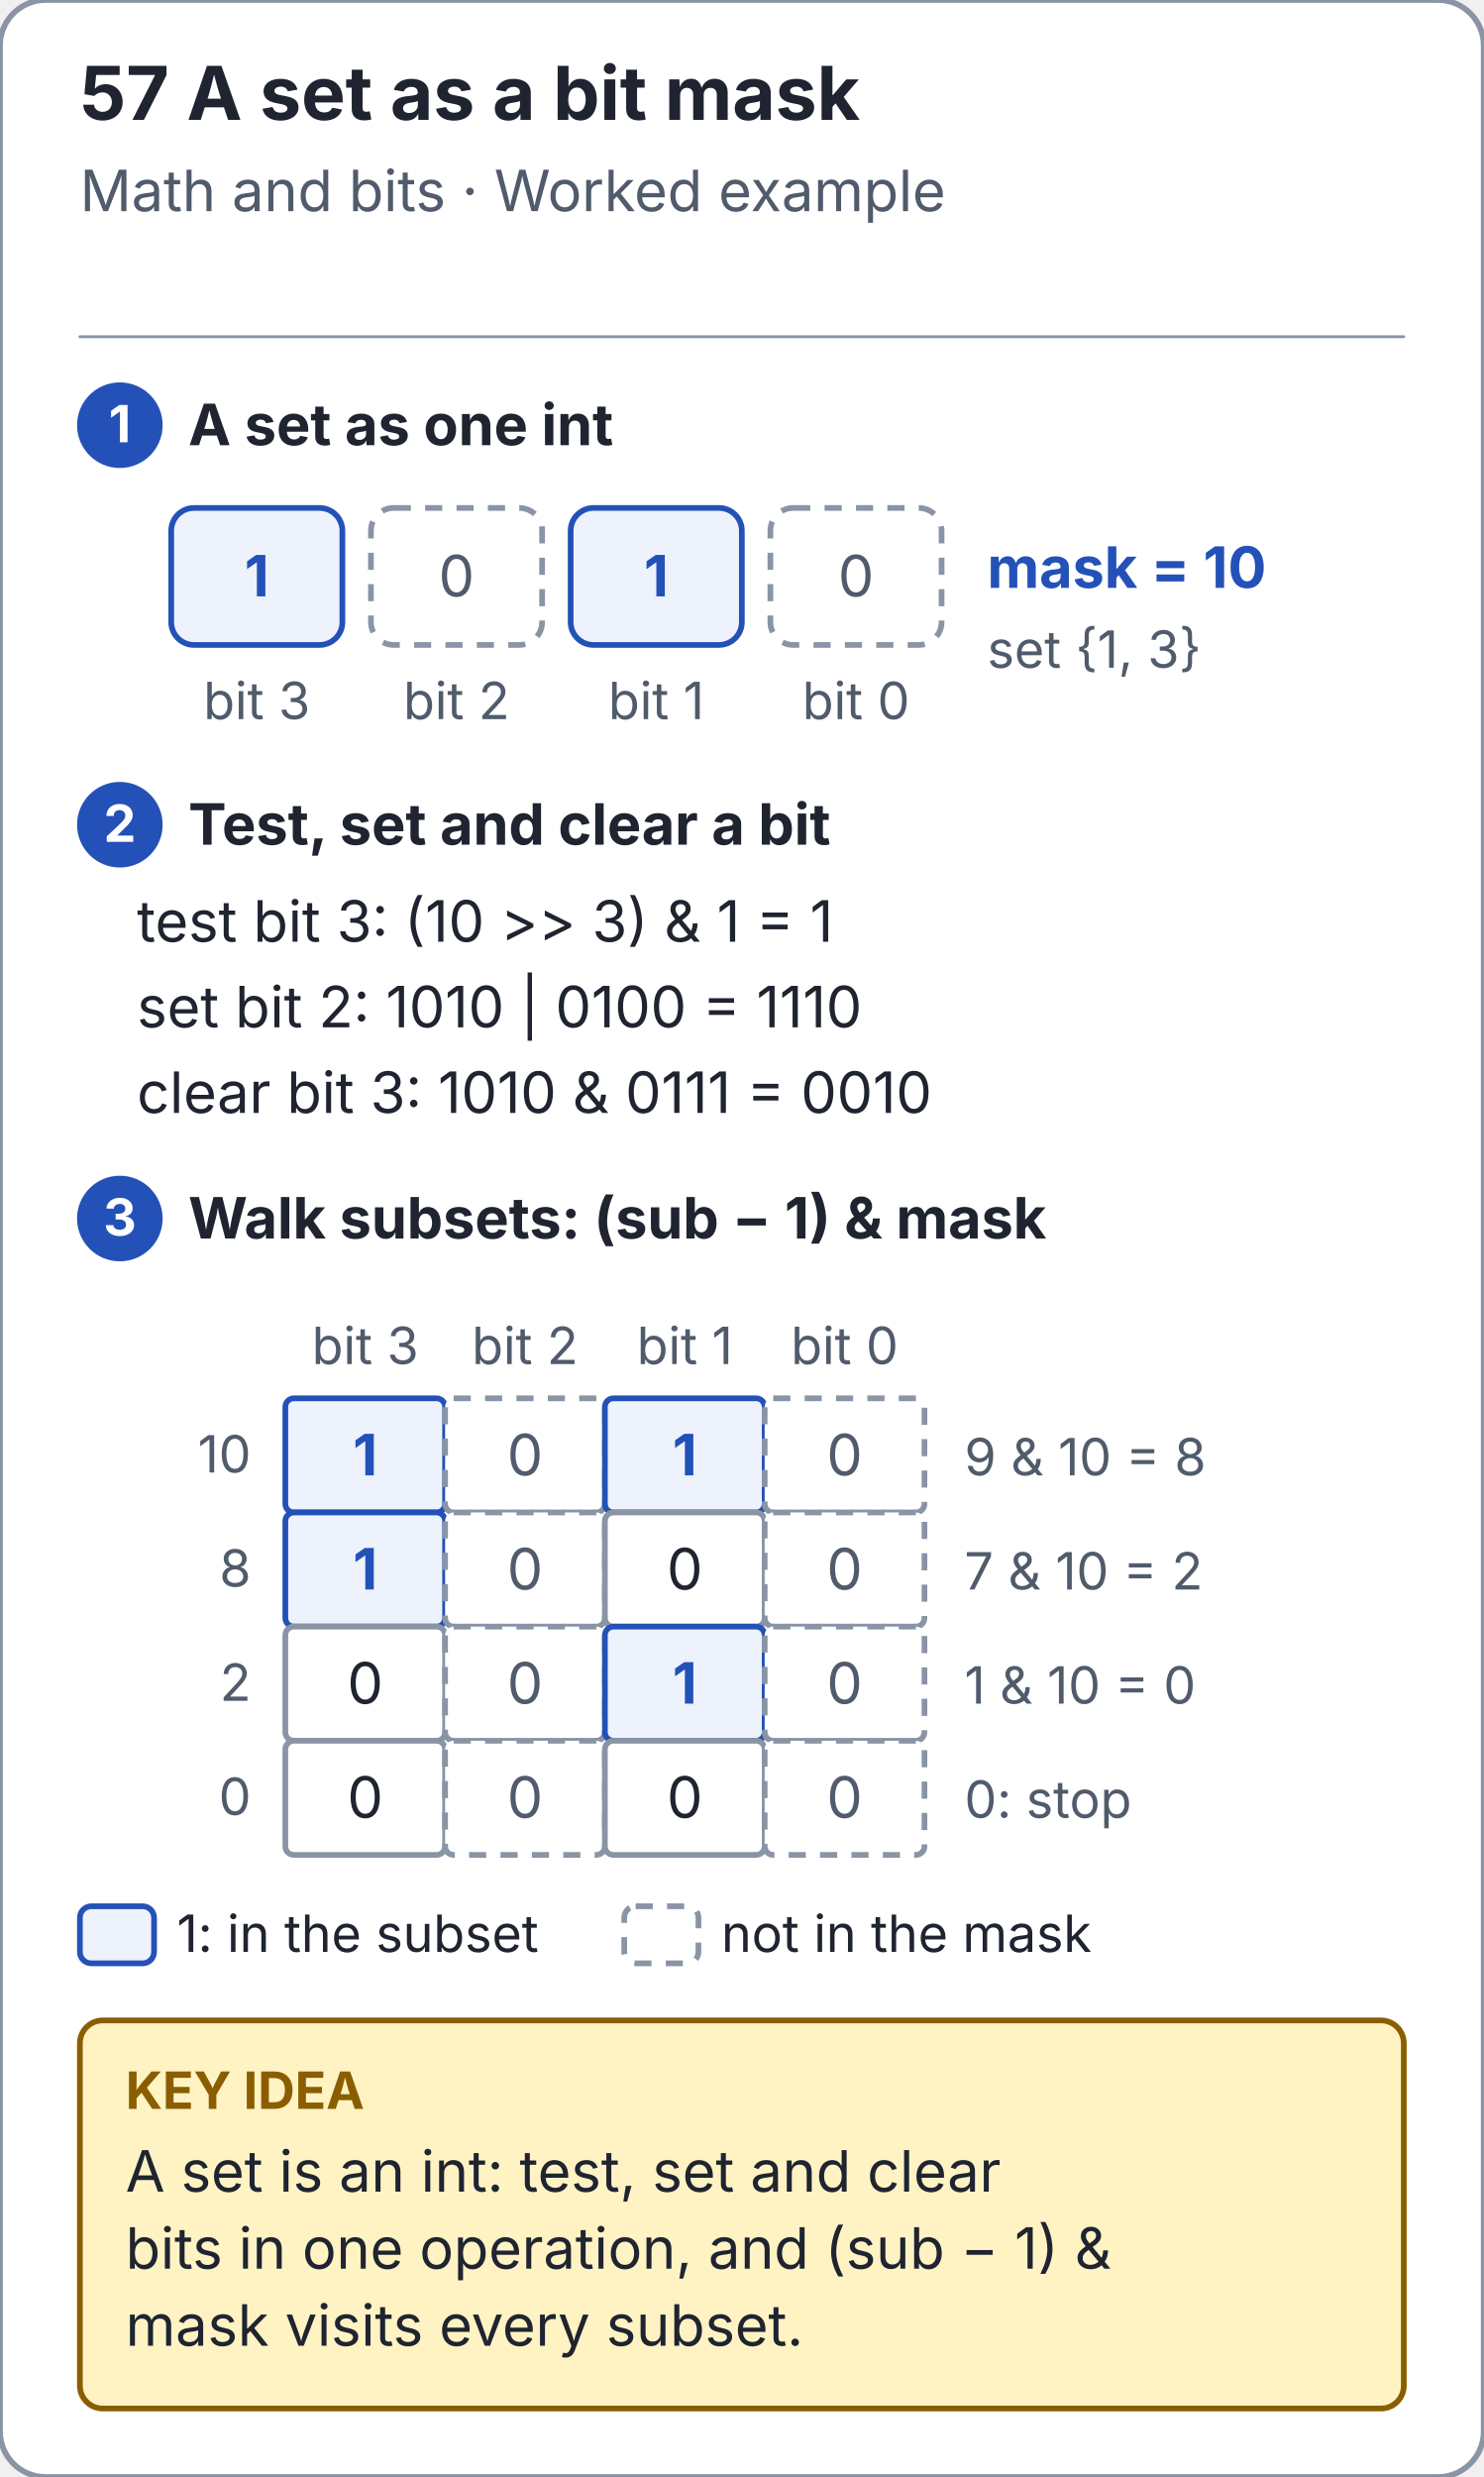
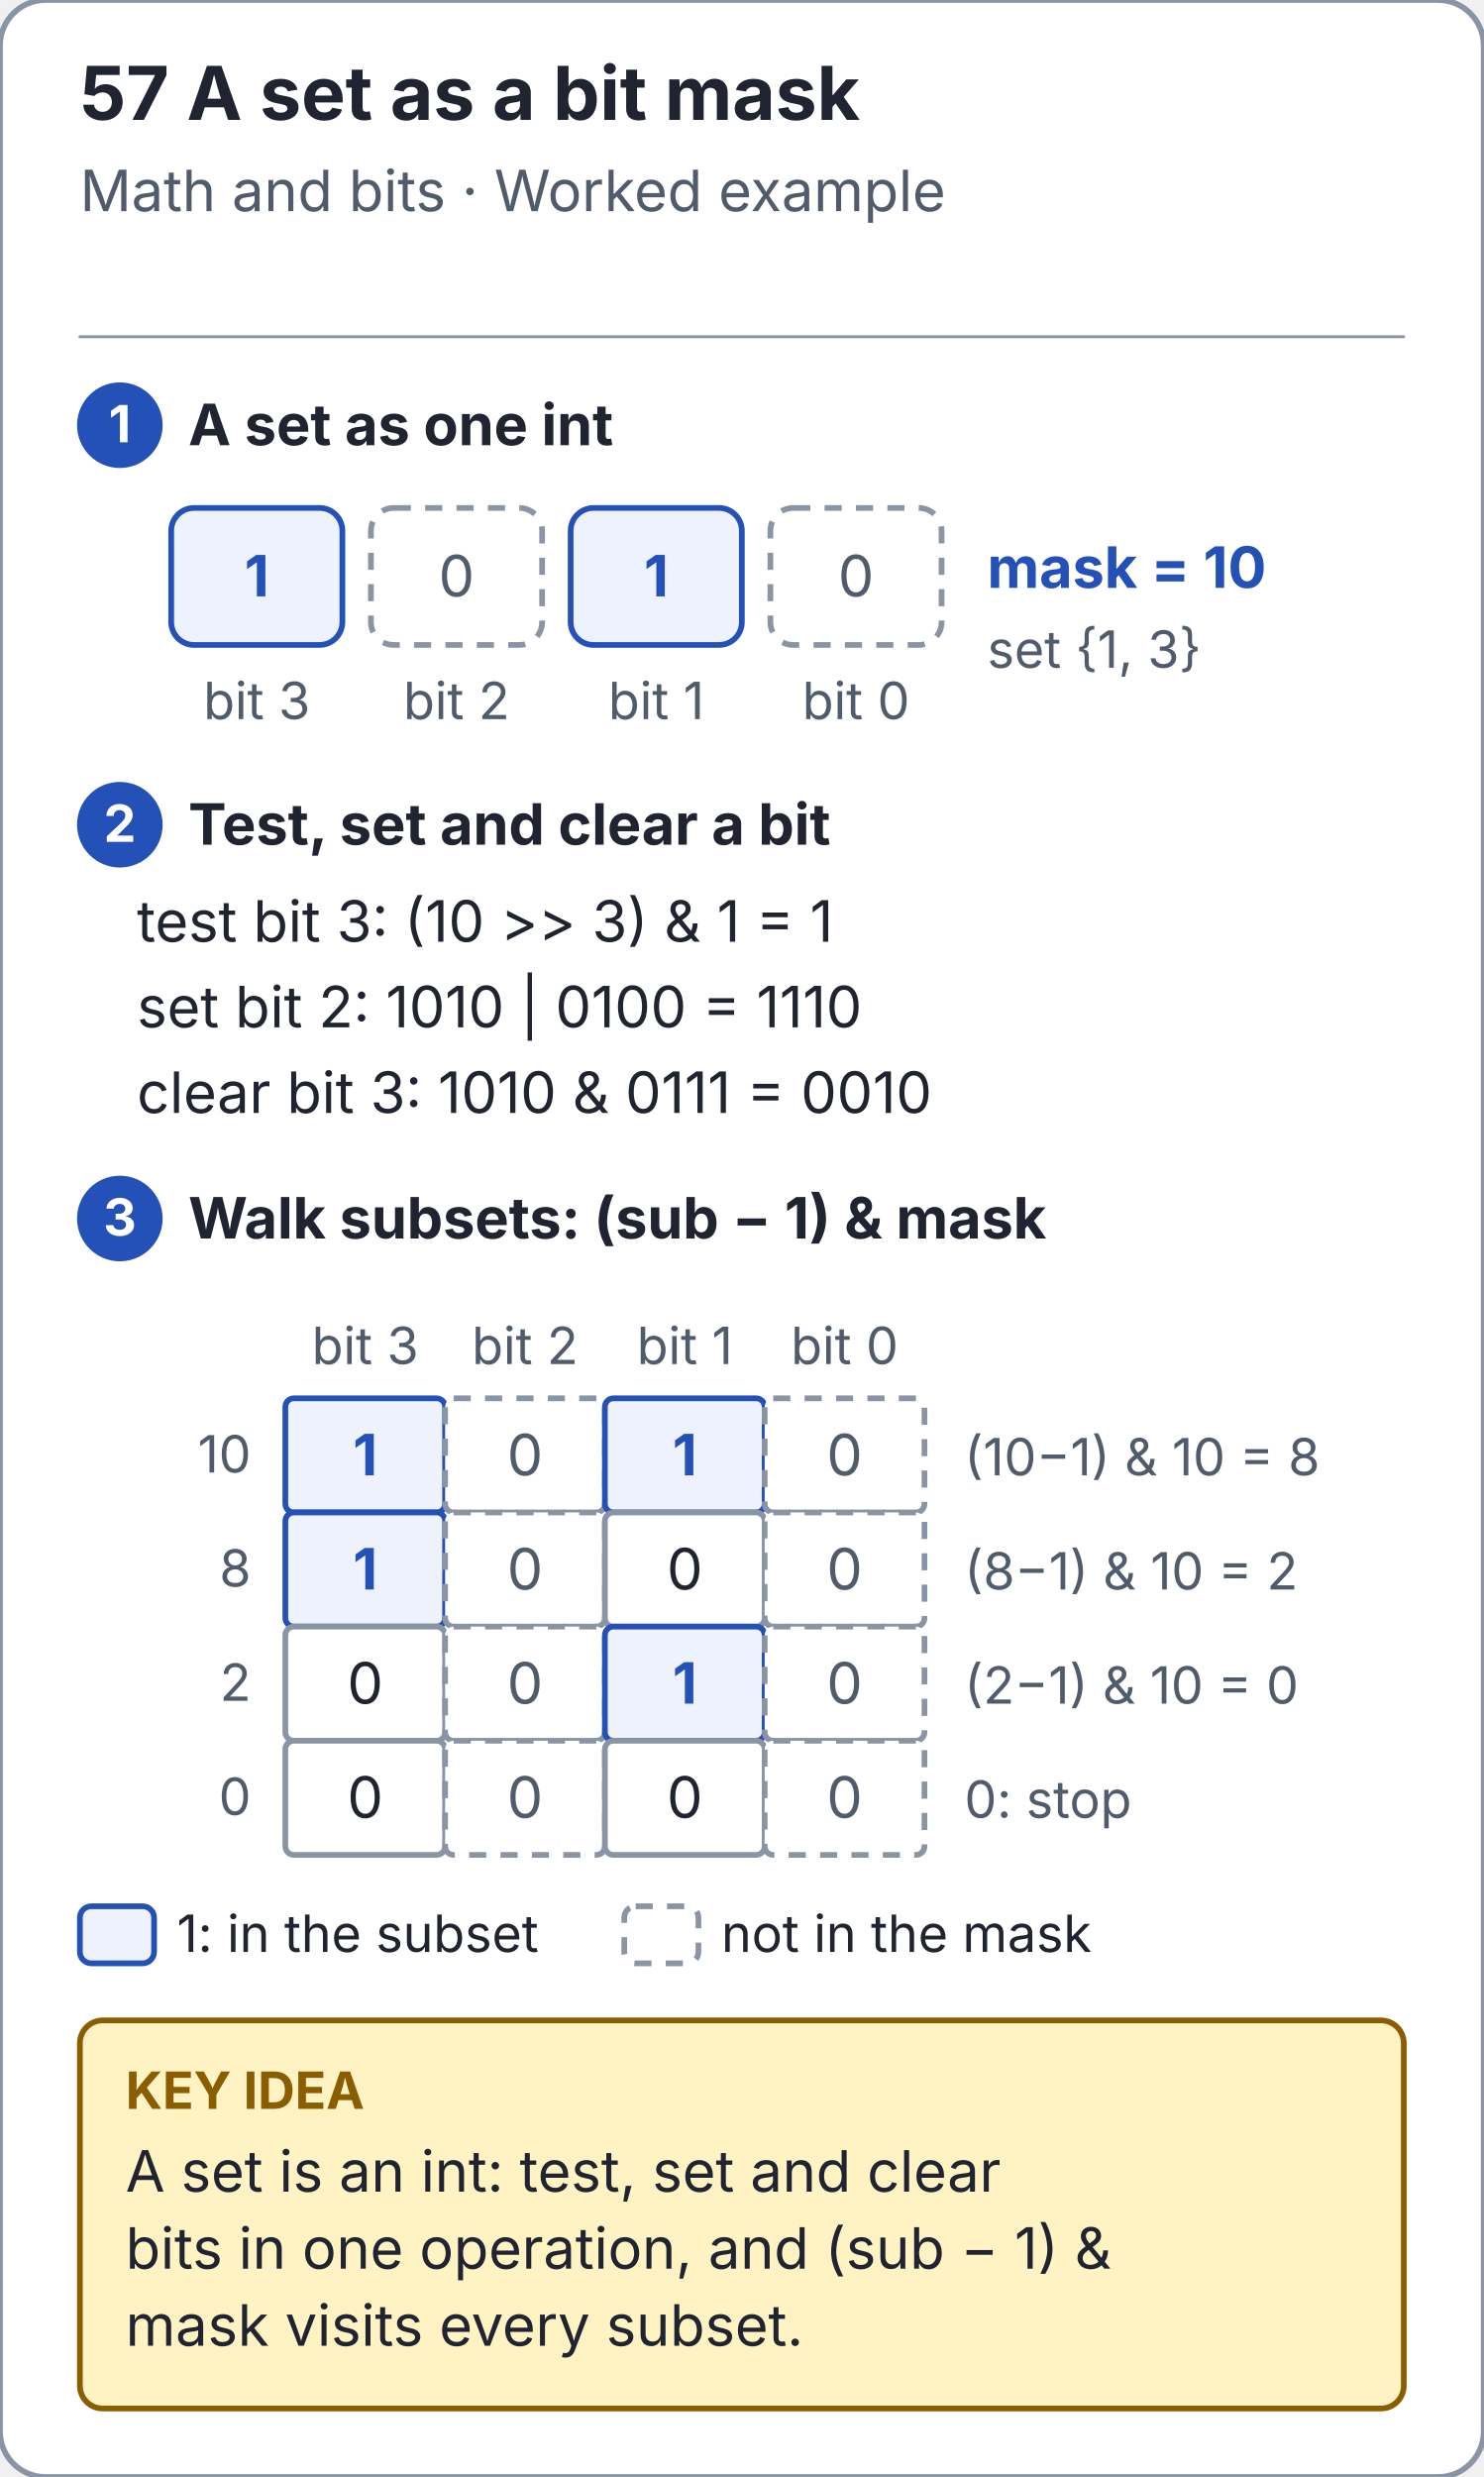
<svg xmlns="http://www.w3.org/2000/svg" viewBox="0 0 520 868" width="520" height="868" role="img" aria-labelledby="title desc">
  <style>text{font-family:system-ui,-apple-system,BlinkMacSystemFont,"Segoe UI",sans-serif} line,path{stroke-linecap:round;stroke-linejoin:round}</style>
  <defs>
    <marker id="bitmask-subsets-paper-arrow" markerWidth="9" markerHeight="9" refX="8" refY="4" orient="auto" markerUnits="userSpaceOnUse">
      <path d="M 0 0 L 8 4 L 0 8 Z" fill="#ffffff" />
    </marker>
    <marker id="bitmask-subsets-ink-arrow" markerWidth="9" markerHeight="9" refX="8" refY="4" orient="auto" markerUnits="userSpaceOnUse">
      <path d="M 0 0 L 8 4 L 0 8 Z" fill="#1f2430" />
    </marker>
    <marker id="bitmask-subsets-muted-arrow" markerWidth="9" markerHeight="9" refX="8" refY="4" orient="auto" markerUnits="userSpaceOnUse">
      <path d="M 0 0 L 8 4 L 0 8 Z" fill="#505b6b" />
    </marker>
    <marker id="bitmask-subsets-line-arrow" markerWidth="9" markerHeight="9" refX="8" refY="4" orient="auto" markerUnits="userSpaceOnUse">
      <path d="M 0 0 L 8 4 L 0 8 Z" fill="#8994a5" />
    </marker>
    <marker id="bitmask-subsets-blue-arrow" markerWidth="9" markerHeight="9" refX="8" refY="4" orient="auto" markerUnits="userSpaceOnUse">
      <path d="M 0 0 L 8 4 L 0 8 Z" fill="#2451b7" />
    </marker>
    <marker id="bitmask-subsets-soft-arrow" markerWidth="9" markerHeight="9" refX="8" refY="4" orient="auto" markerUnits="userSpaceOnUse">
      <path d="M 0 0 L 8 4 L 0 8 Z" fill="#edf2fc" />
    </marker>
    <marker id="bitmask-subsets-note-arrow" markerWidth="9" markerHeight="9" refX="8" refY="4" orient="auto" markerUnits="userSpaceOnUse">
      <path d="M 0 0 L 8 4 L 0 8 Z" fill="#fff3c4" />
    </marker>
    <marker id="bitmask-subsets-gold-arrow" markerWidth="9" markerHeight="9" refX="8" refY="4" orient="auto" markerUnits="userSpaceOnUse">
      <path d="M 0 0 L 8 4 L 0 8 Z" fill="#8a5e00" />
    </marker>
    <marker id="bitmask-subsets-red-arrow" markerWidth="9" markerHeight="9" refX="8" refY="4" orient="auto" markerUnits="userSpaceOnUse">
      <path d="M 0 0 L 8 4 L 0 8 Z" fill="#bd3026" />
    </marker>
    <marker id="bitmask-subsets-panel-arrow" markerWidth="9" markerHeight="9" refX="8" refY="4" orient="auto" markerUnits="userSpaceOnUse">
      <path d="M 0 0 L 8 4 L 0 8 Z" fill="#f6f8fb" />
    </marker>
    <marker id="bitmask-subsets-green-arrow" markerWidth="9" markerHeight="9" refX="8" refY="4" orient="auto" markerUnits="userSpaceOnUse">
      <path d="M 0 0 L 8 4 L 0 8 Z" fill="#1c6b3c" />
    </marker>
    <marker id="bitmask-subsets-mint-arrow" markerWidth="9" markerHeight="9" refX="8" refY="4" orient="auto" markerUnits="userSpaceOnUse">
      <path d="M 0 0 L 8 4 L 0 8 Z" fill="#e3f4e8" />
    </marker>
    <marker id="bitmask-subsets-violet-arrow" markerWidth="9" markerHeight="9" refX="8" refY="4" orient="auto" markerUnits="userSpaceOnUse">
      <path d="M 0 0 L 8 4 L 0 8 Z" fill="#6b3fb8" />
    </marker>
    <marker id="bitmask-subsets-lilac-arrow" markerWidth="9" markerHeight="9" refX="8" refY="4" orient="auto" markerUnits="userSpaceOnUse">
      <path d="M 0 0 L 8 4 L 0 8 Z" fill="#f0eafb" />
    </marker>
    <marker id="bitmask-subsets-rose-arrow" markerWidth="9" markerHeight="9" refX="8" refY="4" orient="auto" markerUnits="userSpaceOnUse">
      <path d="M 0 0 L 8 4 L 0 8 Z" fill="#fde9e7" />
    </marker>
  </defs>
  <rect x="0" y="0" width="520" height="868" rx="16" fill="#ffffff" stroke="#8994a5" stroke-width="2" />
  <text x="28" y="42" font-size="26" fill="#1f2430" text-anchor="start" font-weight="700">57  A set as a bit mask</text>
  <text x="28" y="74" font-size="20" fill="#505b6b" text-anchor="start" font-weight="400">Math and bits · Worked example</text>
  <line x1="28" y1="118" x2="492" y2="118" stroke="#8994a5" stroke-width="1" />
  <circle cx="42" cy="149" r="14" fill="#2451b7" stroke="#2451b7" stroke-width="2" />
  <text x="42" y="155" font-size="18" fill="#ffffff" text-anchor="middle" font-weight="700">1</text>
  <text x="66" y="156" font-size="20" fill="#1f2430" text-anchor="start" font-weight="700">A set as one int</text>
  <rect x="60" y="178" width="60" height="48" rx="8" fill="#edf2fc" stroke="#2451b7" stroke-width="2" />
  <text x="90.0" y="209.0" font-size="20" fill="#2451b7" text-anchor="middle" font-weight="700">1</text>
  <text x="90.0" y="252" font-size="18" fill="#505b6b" text-anchor="middle" font-weight="400">bit 3</text>
  <rect x="130" y="178" width="60" height="48" rx="8" fill="#ffffff" stroke="#8994a5" stroke-width="2" stroke-dasharray="6 5" />
  <text x="160.0" y="209.0" font-size="20" fill="#505b6b" text-anchor="middle" font-weight="400">0</text>
  <text x="160.0" y="252" font-size="18" fill="#505b6b" text-anchor="middle" font-weight="400">bit 2</text>
  <rect x="200" y="178" width="60" height="48" rx="8" fill="#edf2fc" stroke="#2451b7" stroke-width="2" />
  <text x="230.0" y="209.0" font-size="20" fill="#2451b7" text-anchor="middle" font-weight="700">1</text>
  <text x="230.0" y="252" font-size="18" fill="#505b6b" text-anchor="middle" font-weight="400">bit 1</text>
  <rect x="270" y="178" width="60" height="48" rx="8" fill="#ffffff" stroke="#8994a5" stroke-width="2" stroke-dasharray="6 5" />
  <text x="300.0" y="209.0" font-size="20" fill="#505b6b" text-anchor="middle" font-weight="400">0</text>
  <text x="300.0" y="252" font-size="18" fill="#505b6b" text-anchor="middle" font-weight="400">bit 0</text>
  <text x="346" y="206" font-size="20" fill="#2451b7" text-anchor="start" font-weight="700">mask = 10</text>
  <text x="346" y="234" font-size="18" fill="#505b6b" text-anchor="start" font-weight="400">set {1, 3}</text>
  <circle cx="42" cy="289" r="14" fill="#2451b7" stroke="#2451b7" stroke-width="2" />
  <text x="42" y="295" font-size="18" fill="#ffffff" text-anchor="middle" font-weight="700">2</text>
  <text x="66" y="296" font-size="20" fill="#1f2430" text-anchor="start" font-weight="700">Test, set and clear a bit</text>
  <text x="48" y="330" font-size="20" fill="#1f2430" text-anchor="start" font-weight="400">test bit 3: (10 &gt;&gt; 3) &amp; 1 = 1</text>
  <text x="48" y="360" font-size="20" fill="#1f2430" text-anchor="start" font-weight="400">set bit 2: 1010 | 0100 = 1110</text>
  <text x="48" y="390" font-size="20" fill="#1f2430" text-anchor="start" font-weight="400">clear bit 3: 1010 &amp; 0111 = 0010</text>
  <circle cx="42" cy="427" r="14" fill="#2451b7" stroke="#2451b7" stroke-width="2" />
  <text x="42" y="433" font-size="18" fill="#ffffff" text-anchor="middle" font-weight="700">3</text>
  <text x="66" y="434" font-size="20" fill="#1f2430" text-anchor="start" font-weight="700">Walk subsets: (sub − 1) &amp; mask</text>
  <text x="128.0" y="478" font-size="18" fill="#505b6b" text-anchor="middle" font-weight="400">bit 3</text>
  <text x="184.0" y="478" font-size="18" fill="#505b6b" text-anchor="middle" font-weight="400">bit 2</text>
  <text x="240.0" y="478" font-size="18" fill="#505b6b" text-anchor="middle" font-weight="400">bit 1</text>
  <text x="296.0" y="478" font-size="18" fill="#505b6b" text-anchor="middle" font-weight="400">bit 0</text>
  <text x="88" y="516.0" font-size="18" fill="#505b6b" text-anchor="end" font-weight="400">10</text>
  <rect x="100" y="490" width="56" height="40" rx="3" fill="#edf2fc" stroke="#2451b7" stroke-width="2" />
  <text x="128.0" y="517.0" font-size="20" fill="#2451b7" text-anchor="middle" font-weight="700">1</text>
  <rect x="156" y="490" width="56" height="40" rx="3" fill="#ffffff" stroke="#8994a5" stroke-width="2" stroke-dasharray="6 5" />
  <text x="184.0" y="517.0" font-size="20" fill="#505b6b" text-anchor="middle" font-weight="400">0</text>
  <rect x="212" y="490" width="56" height="40" rx="3" fill="#edf2fc" stroke="#2451b7" stroke-width="2" />
  <text x="240.0" y="517.0" font-size="20" fill="#2451b7" text-anchor="middle" font-weight="700">1</text>
  <rect x="268" y="490" width="56" height="40" rx="3" fill="#ffffff" stroke="#8994a5" stroke-width="2" stroke-dasharray="6 5" />
  <text x="296.0" y="517.0" font-size="20" fill="#505b6b" text-anchor="middle" font-weight="400">0</text>
  <text x="88" y="556.0" font-size="18" fill="#505b6b" text-anchor="end" font-weight="400">8</text>
  <rect x="100" y="530" width="56" height="40" rx="3" fill="#edf2fc" stroke="#2451b7" stroke-width="2" />
  <text x="128.0" y="557.0" font-size="20" fill="#2451b7" text-anchor="middle" font-weight="700">1</text>
  <rect x="156" y="530" width="56" height="40" rx="3" fill="#ffffff" stroke="#8994a5" stroke-width="2" stroke-dasharray="6 5" />
  <text x="184.0" y="557.0" font-size="20" fill="#505b6b" text-anchor="middle" font-weight="400">0</text>
  <rect x="212" y="530" width="56" height="40" rx="3" fill="#ffffff" stroke="#8994a5" stroke-width="2" />
  <text x="240.0" y="557.0" font-size="20" fill="#1f2430" text-anchor="middle" font-weight="400">0</text>
  <rect x="268" y="530" width="56" height="40" rx="3" fill="#ffffff" stroke="#8994a5" stroke-width="2" stroke-dasharray="6 5" />
  <text x="296.0" y="557.0" font-size="20" fill="#505b6b" text-anchor="middle" font-weight="400">0</text>
  <text x="88" y="596.0" font-size="18" fill="#505b6b" text-anchor="end" font-weight="400">2</text>
  <rect x="100" y="570" width="56" height="40" rx="3" fill="#ffffff" stroke="#8994a5" stroke-width="2" />
  <text x="128.0" y="597.0" font-size="20" fill="#1f2430" text-anchor="middle" font-weight="400">0</text>
  <rect x="156" y="570" width="56" height="40" rx="3" fill="#ffffff" stroke="#8994a5" stroke-width="2" stroke-dasharray="6 5" />
  <text x="184.0" y="597.0" font-size="20" fill="#505b6b" text-anchor="middle" font-weight="400">0</text>
  <rect x="212" y="570" width="56" height="40" rx="3" fill="#edf2fc" stroke="#2451b7" stroke-width="2" />
  <text x="240.0" y="597.0" font-size="20" fill="#2451b7" text-anchor="middle" font-weight="700">1</text>
  <rect x="268" y="570" width="56" height="40" rx="3" fill="#ffffff" stroke="#8994a5" stroke-width="2" stroke-dasharray="6 5" />
  <text x="296.0" y="597.0" font-size="20" fill="#505b6b" text-anchor="middle" font-weight="400">0</text>
  <text x="88" y="636.0" font-size="18" fill="#505b6b" text-anchor="end" font-weight="400">0</text>
  <rect x="100" y="610" width="56" height="40" rx="3" fill="#ffffff" stroke="#8994a5" stroke-width="2" />
  <text x="128.0" y="637.0" font-size="20" fill="#1f2430" text-anchor="middle" font-weight="400">0</text>
  <rect x="156" y="610" width="56" height="40" rx="3" fill="#ffffff" stroke="#8994a5" stroke-width="2" stroke-dasharray="6 5" />
  <text x="184.0" y="637.0" font-size="20" fill="#505b6b" text-anchor="middle" font-weight="400">0</text>
  <rect x="212" y="610" width="56" height="40" rx="3" fill="#ffffff" stroke="#8994a5" stroke-width="2" />
  <text x="240.0" y="637.0" font-size="20" fill="#1f2430" text-anchor="middle" font-weight="400">0</text>
  <rect x="268" y="610" width="56" height="40" rx="3" fill="#ffffff" stroke="#8994a5" stroke-width="2" stroke-dasharray="6 5" />
  <text x="296.0" y="637.0" font-size="20" fill="#505b6b" text-anchor="middle" font-weight="400">0</text>
-   <text x="338" y="517" font-size="18" fill="#505b6b" text-anchor="start" font-weight="400">9 &amp; 10 = 8</text>
-   <text x="338" y="557" font-size="18" fill="#505b6b" text-anchor="start" font-weight="400">7 &amp; 10 = 2</text>
-   <text x="338" y="597" font-size="18" fill="#505b6b" text-anchor="start" font-weight="400">1 &amp; 10 = 0</text>
+   <text x="338" y="517" font-size="18" fill="#505b6b" text-anchor="start" font-weight="400">(10−1) &amp; 10 = 8</text>
+   <text x="338" y="557" font-size="18" fill="#505b6b" text-anchor="start" font-weight="400">(8−1) &amp; 10 = 2</text>
+   <text x="338" y="597" font-size="18" fill="#505b6b" text-anchor="start" font-weight="400">(2−1) &amp; 10 = 0</text>
  <text x="338" y="637" font-size="18" fill="#505b6b" text-anchor="start" font-weight="400">0: stop</text>
  <rect x="28" y="668" width="26" height="20" rx="4" fill="#edf2fc" stroke="#2451b7" stroke-width="2" />
  <text x="62" y="684" font-size="18" fill="#1f2430" text-anchor="start" font-weight="400">1: in the subset</text>
  <rect x="218.784" y="668" width="26" height="20" rx="4" fill="#ffffff" stroke="#8994a5" stroke-width="2" stroke-dasharray="6 5" />
  <text x="252.784" y="684" font-size="18" fill="#1f2430" text-anchor="start" font-weight="400">not in the mask</text>
  <rect x="28" y="708" width="464" height="136" rx="8" fill="#fff3c4" stroke="#8a5e00" stroke-width="2" />
  <text x="44" y="739" font-size="18" fill="#8a5e00" text-anchor="start" font-weight="700">KEY IDEA</text>
  <text x="44" y="768" font-size="20" fill="#1f2430" text-anchor="start" font-weight="400">A set is an int: test, set and clear</text>
  <text x="44" y="795" font-size="20" fill="#1f2430" text-anchor="start" font-weight="400">bits in one operation, and (sub − 1) &amp;</text>
  <text x="44" y="822" font-size="20" fill="#1f2430" text-anchor="start" font-weight="400">mask visits every subset.</text>
</svg>
